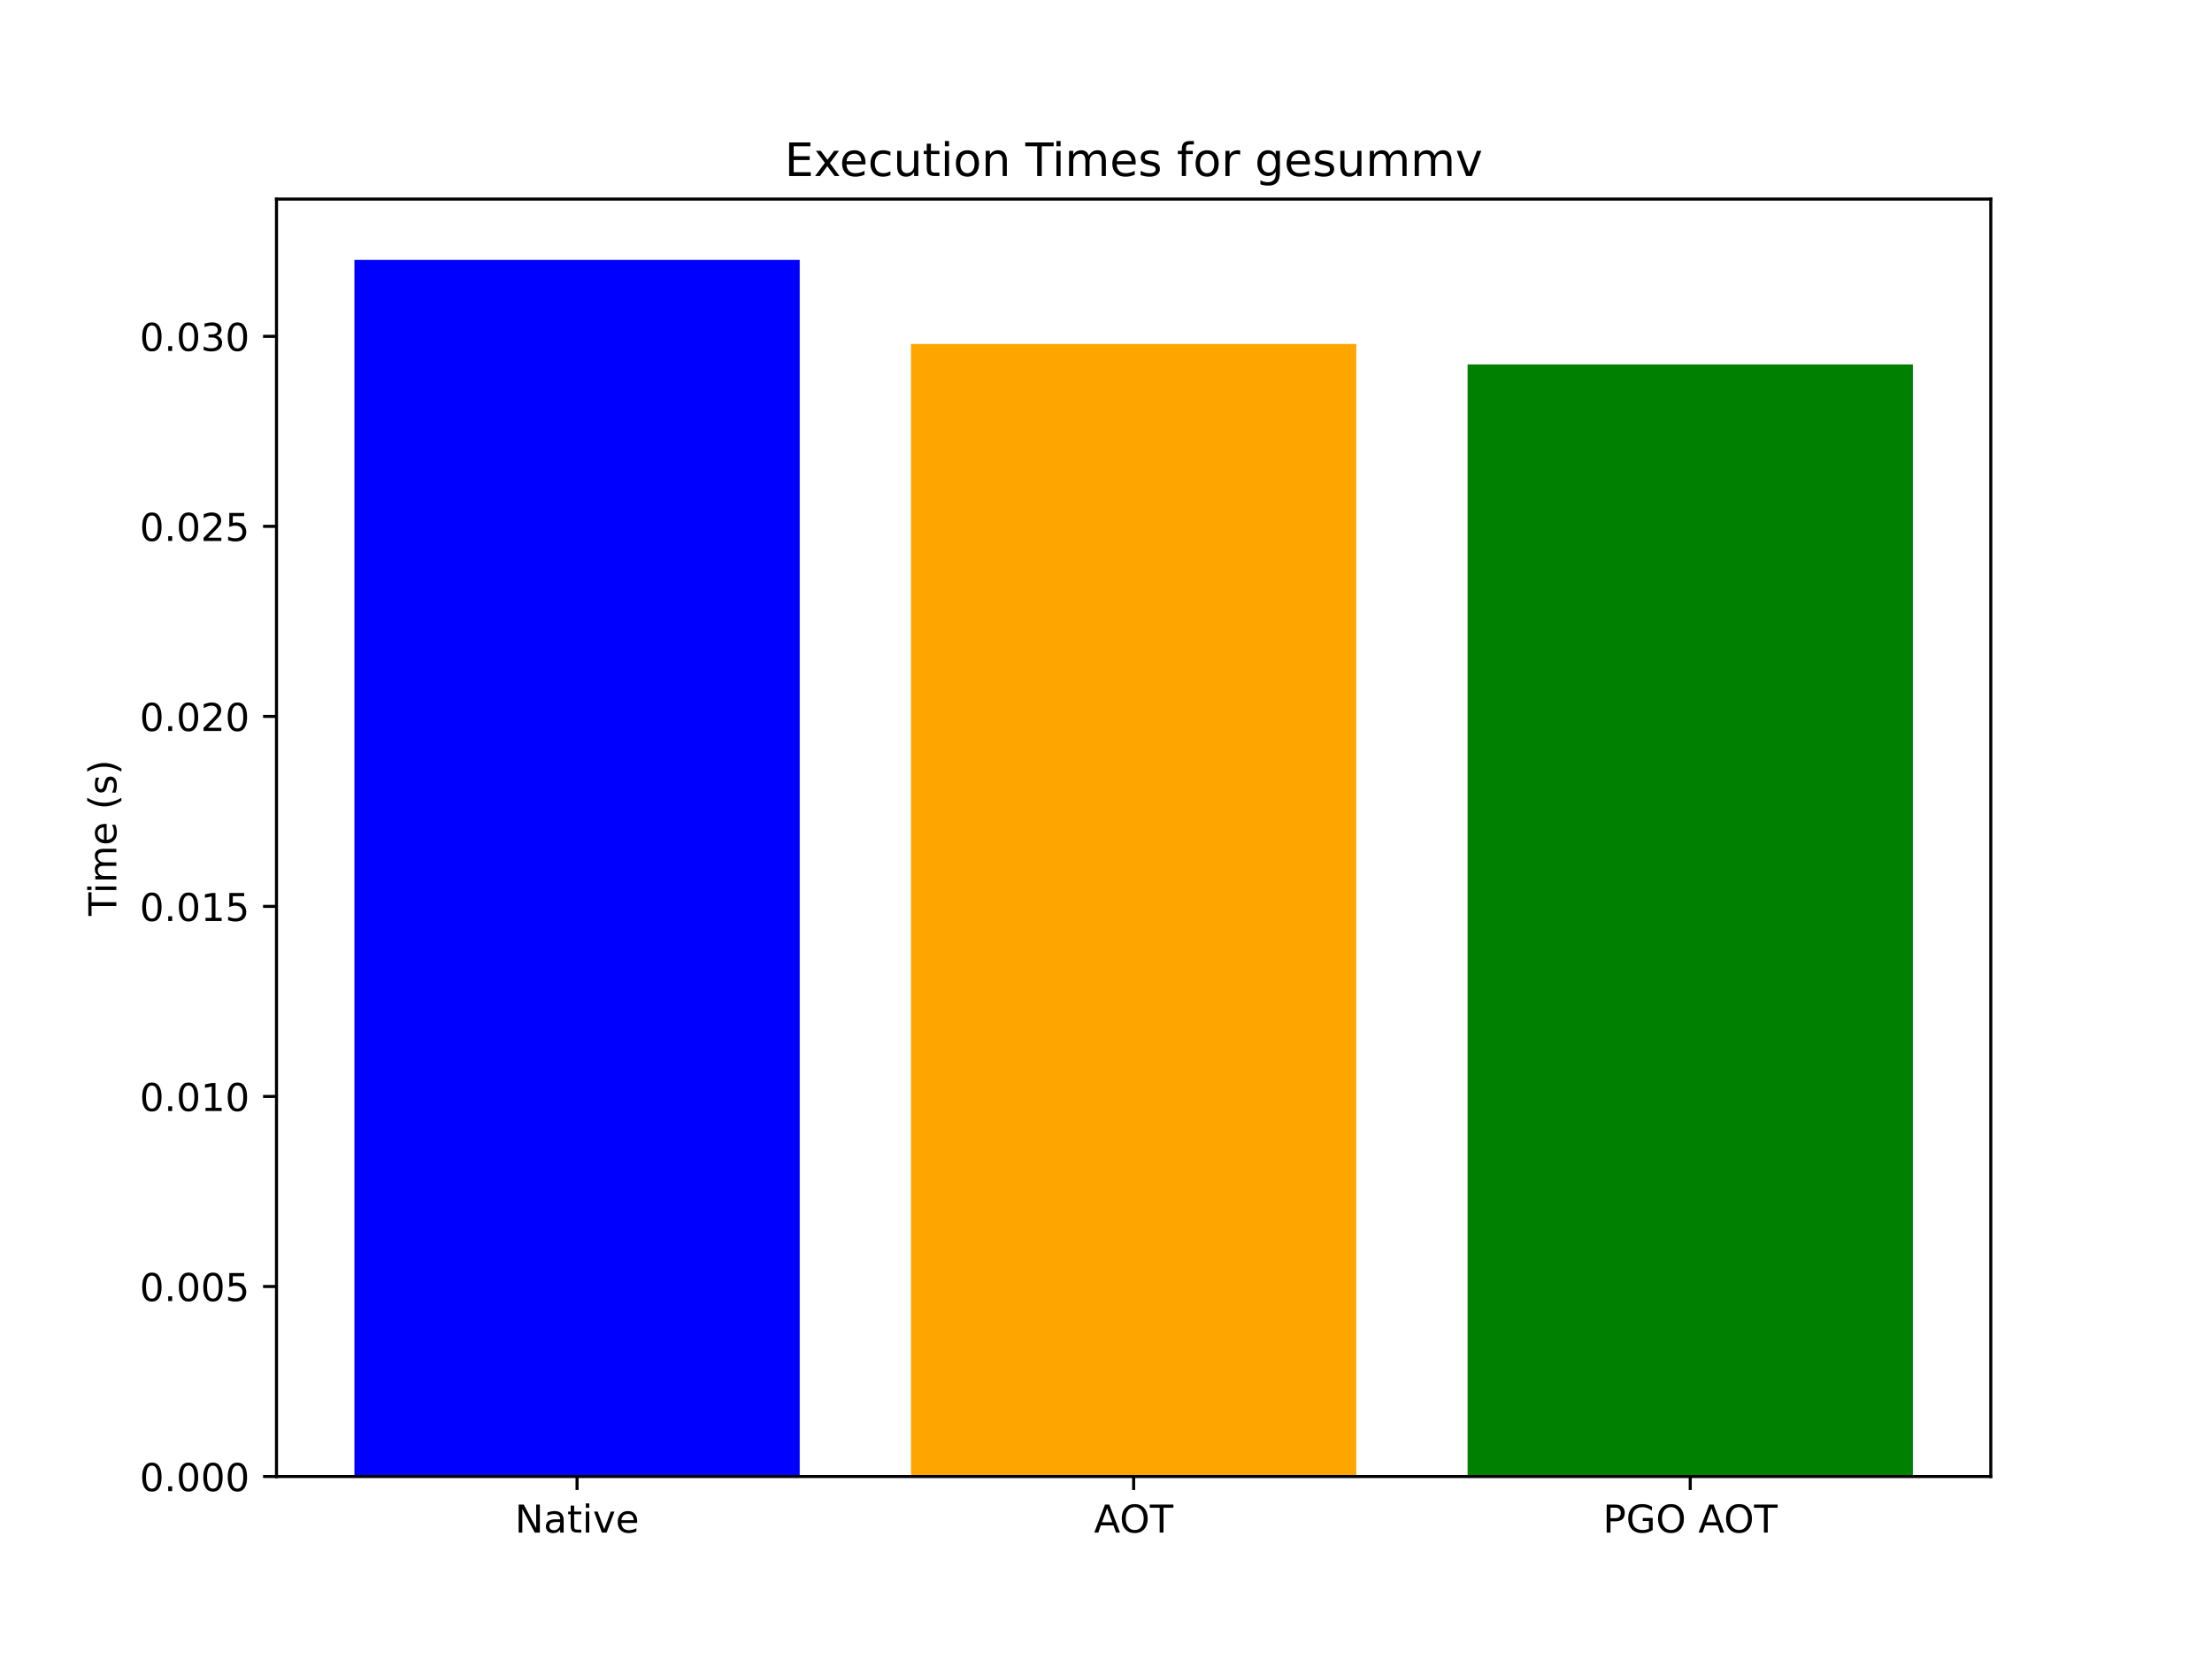
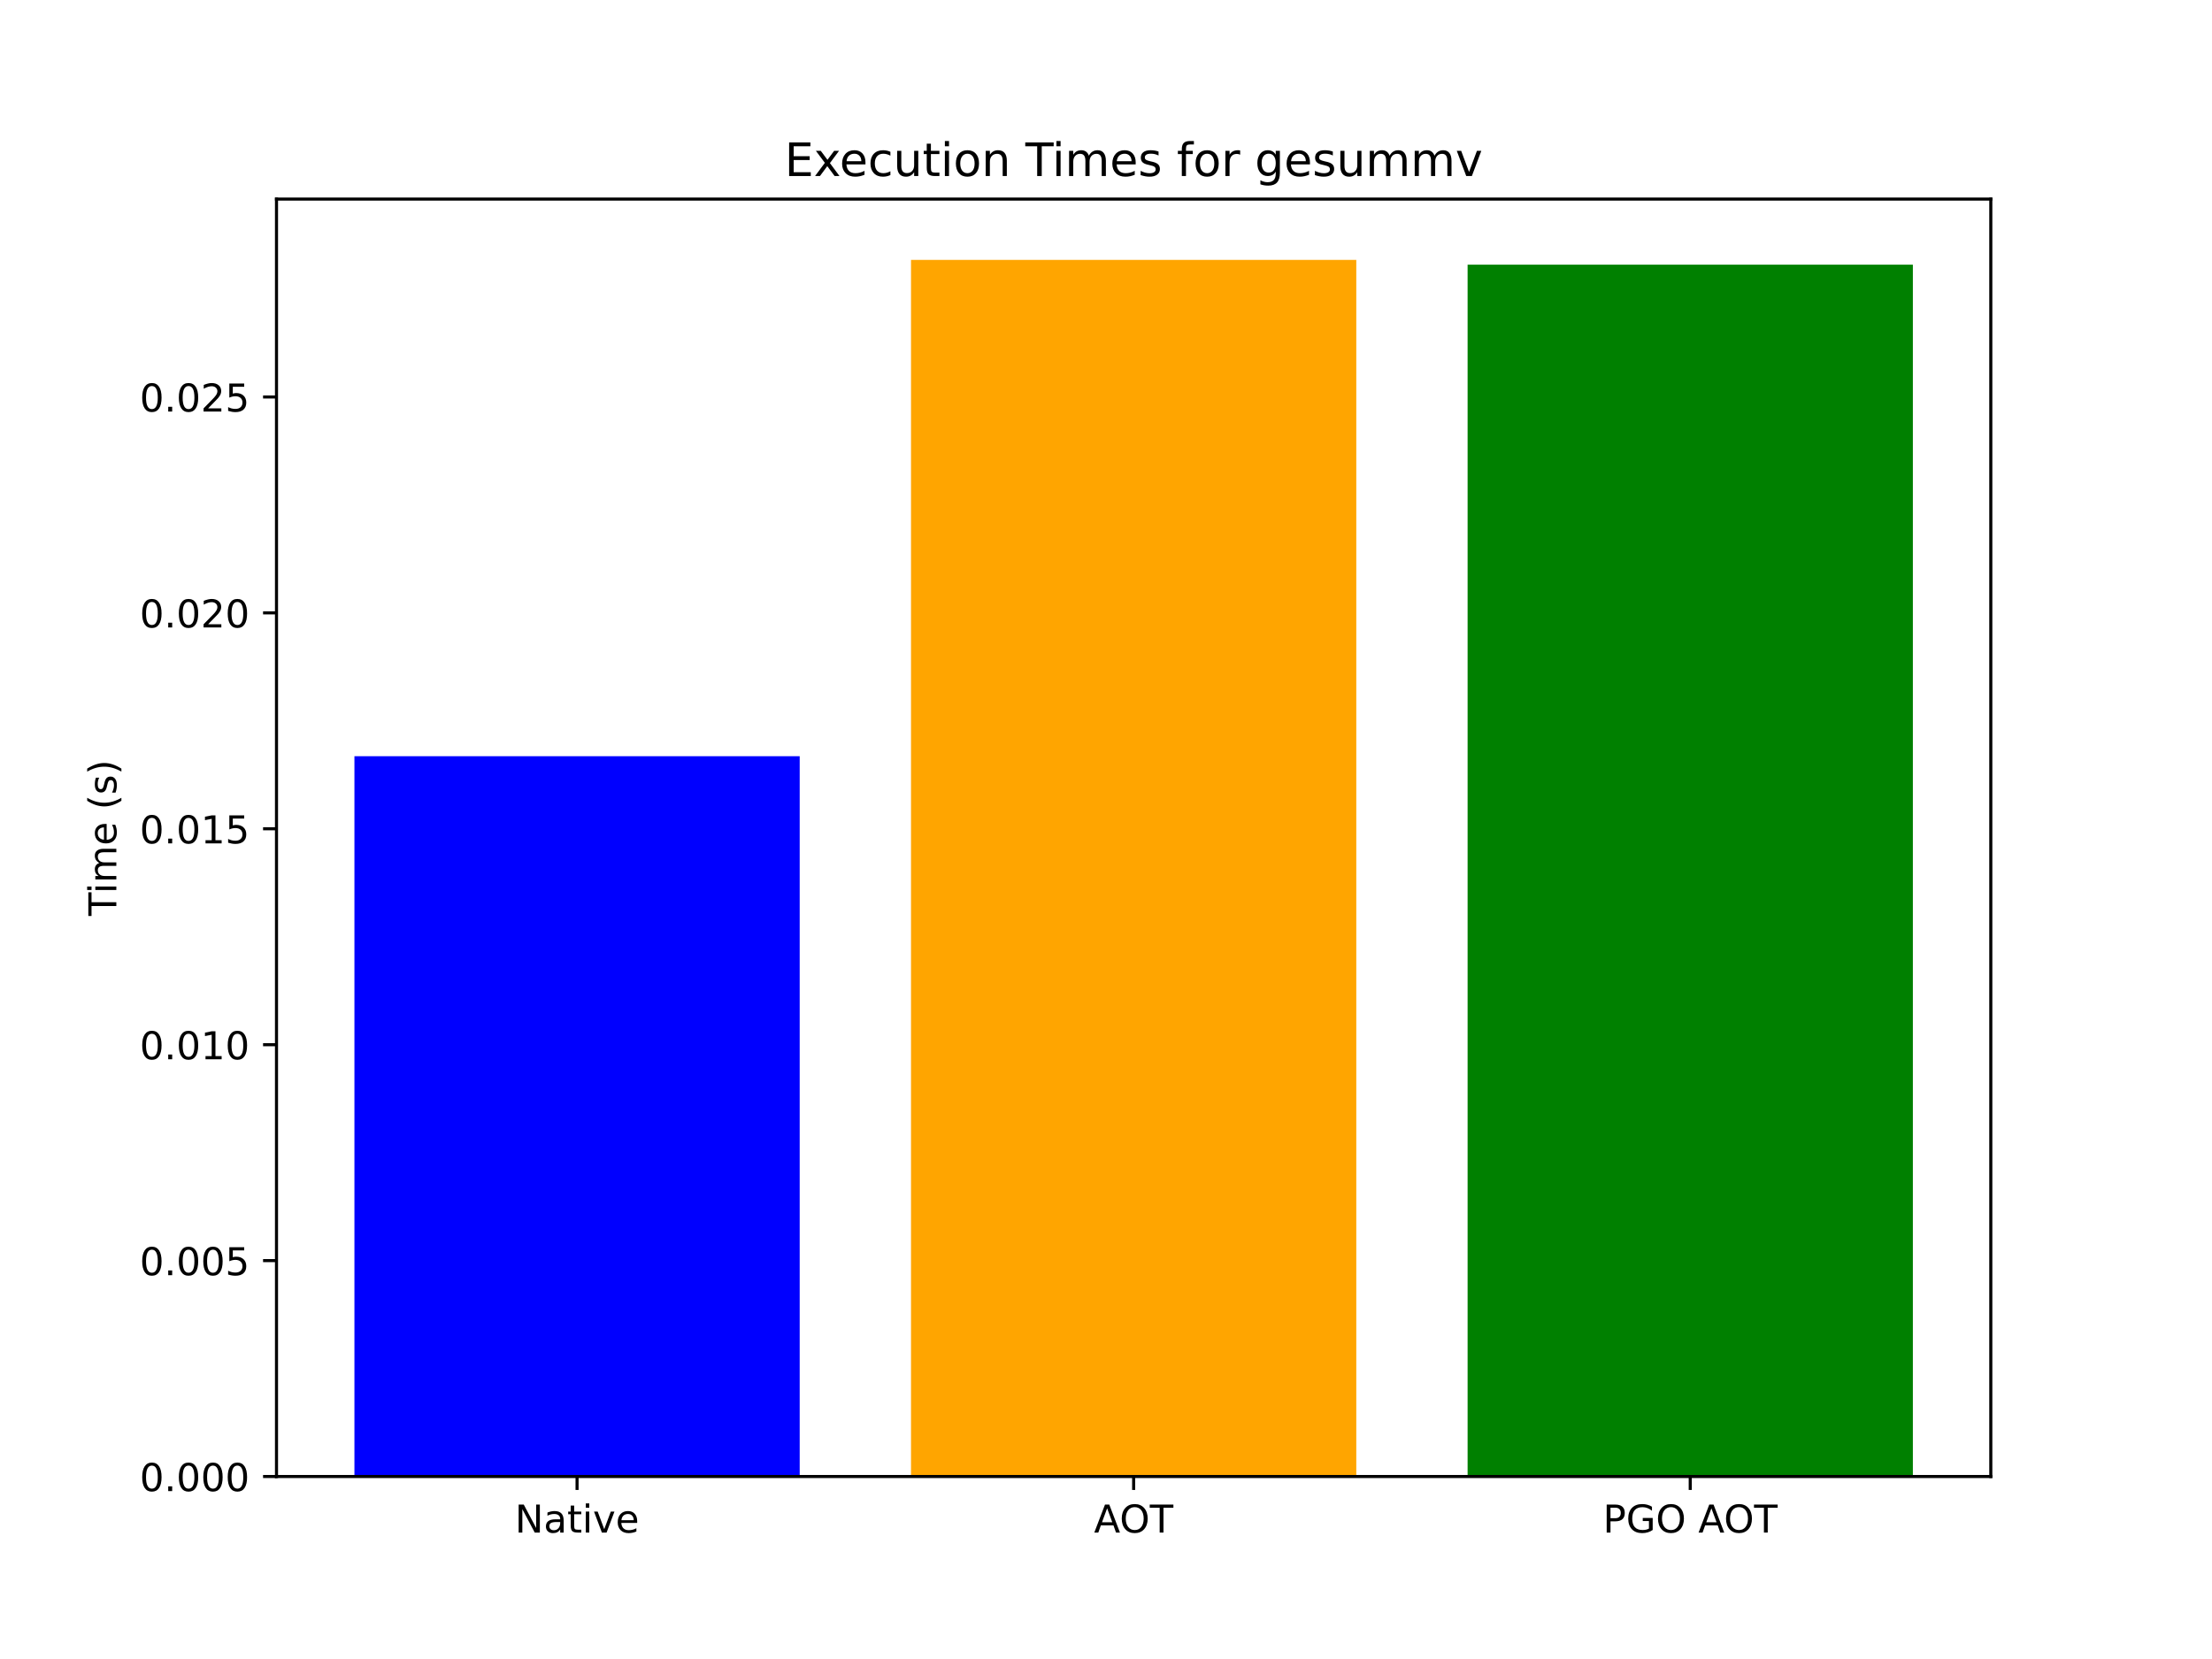
<svg xmlns="http://www.w3.org/2000/svg" xmlns:xlink="http://www.w3.org/1999/xlink" width="576pt" height="432pt" viewBox="0 0 576 432" version="1.1">
  <defs>
    <style type="text/css">*{stroke-linejoin: round; stroke-linecap: butt}</style>
  </defs>
  <g id="figure_1">
    <g id="patch_1">
      <path d="M 0 432  L 576 432  L 576 0  L 0 0  z " style="fill: #ffffff" />
    </g>
    <g id="axes_1">
      <g id="patch_2">
        <path d="M 72 384.48  L 518.4 384.48  L 518.4 51.84  L 72 51.84  z " style="fill: #ffffff" />
      </g>
      <g id="patch_3">
-         <path d="M 92.291 384.48  L 208.239 384.48  L 208.239 67.68  L 92.291 67.68  z " clip-path="url(#p2d29496dae)" style="fill: #0000ff" />
+         <path d="M 92.291 384.48  L 208.239 384.48  L 208.239 196.923  L 92.291 196.923  z " clip-path="url(#p848cd83db7)" style="fill: #0000ff" />
      </g>
      <g id="patch_4">
-         <path d="M 237.226 384.48  L 353.174 384.48  L 353.174 89.567  L 237.226 89.567  z " clip-path="url(#p2d29496dae)" style="fill: #ffa500" />
+         <path d="M 237.226 384.48  L 353.174 384.48  L 353.174 67.68  L 237.226 67.68  z " clip-path="url(#p848cd83db7)" style="fill: #ffa500" />
      </g>
      <g id="patch_5">
-         <path d="M 382.161 384.48  L 498.109 384.48  L 498.109 94.888  L 382.161 94.888  z " clip-path="url(#p2d29496dae)" style="fill: #008000" />
+         <path d="M 382.161 384.48  L 498.109 384.48  L 498.109 68.913  L 382.161 68.913  z " clip-path="url(#p848cd83db7)" style="fill: #008000" />
      </g>
      <g id="matplotlib.axis_1">
        <g id="xtick_1">
          <g id="line2d_1">
            <defs>
-               <path id="md3333ffe0c" d="M 0 0  L 0 3.5  " style="stroke: #000000; stroke-width: 0.8" />
+               <path id="mcc3539ffab" d="M 0 0  L 0 3.5  " style="stroke: #000000; stroke-width: 0.8" />
            </defs>
            <g>
-               <use xlink:href="#md3333ffe0c" x="150.265" y="384.48" style="stroke: #000000; stroke-width: 0.8" />
+               <use xlink:href="#mcc3539ffab" x="150.265" y="384.48" style="stroke: #000000; stroke-width: 0.8" />
            </g>
          </g>
          <g id="text_1">
            <g transform="translate(134.0751 399.0784) scale(0.1 -0.1)">
              <defs>
                <path id="DejaVuSans-4e" d="M 628 4666  L 1478 4666  L 3547 763  L 3547 4666  L 4159 4666  L 4159 0  L 3309 0  L 1241 3903  L 1241 0  L 628 0  L 628 4666  z " transform="scale(0.015625)" />
                <path id="DejaVuSans-61" d="M 2194 1759  Q 1497 1759 1228 1600  Q 959 1441 959 1056  Q 959 750 1161 570  Q 1363 391 1709 391  Q 2188 391 2477 730  Q 2766 1069 2766 1631  L 2766 1759  L 2194 1759  z M 3341 1997  L 3341 0  L 2766 0  L 2766 531  Q 2569 213 2275 61  Q 1981 -91 1556 -91  Q 1019 -91 701 211  Q 384 513 384 1019  Q 384 1609 779 1909  Q 1175 2209 1959 2209  L 2766 2209  L 2766 2266  Q 2766 2663 2505 2880  Q 2244 3097 1772 3097  Q 1472 3097 1187 3025  Q 903 2953 641 2809  L 641 3341  Q 956 3463 1253 3523  Q 1550 3584 1831 3584  Q 2591 3584 2966 3190  Q 3341 2797 3341 1997  z " transform="scale(0.015625)" />
                <path id="DejaVuSans-74" d="M 1172 4494  L 1172 3500  L 2356 3500  L 2356 3053  L 1172 3053  L 1172 1153  Q 1172 725 1289 603  Q 1406 481 1766 481  L 2356 481  L 2356 0  L 1766 0  Q 1100 0 847 248  Q 594 497 594 1153  L 594 3053  L 172 3053  L 172 3500  L 594 3500  L 594 4494  L 1172 4494  z " transform="scale(0.015625)" />
                <path id="DejaVuSans-69" d="M 603 3500  L 1178 3500  L 1178 0  L 603 0  L 603 3500  z M 603 4863  L 1178 4863  L 1178 4134  L 603 4134  L 603 4863  z " transform="scale(0.015625)" />
                <path id="DejaVuSans-76" d="M 191 3500  L 800 3500  L 1894 563  L 2988 3500  L 3597 3500  L 2284 0  L 1503 0  L 191 3500  z " transform="scale(0.015625)" />
                <path id="DejaVuSans-65" d="M 3597 1894  L 3597 1613  L 953 1613  Q 991 1019 1311 708  Q 1631 397 2203 397  Q 2534 397 2845 478  Q 3156 559 3463 722  L 3463 178  Q 3153 47 2828 -22  Q 2503 -91 2169 -91  Q 1331 -91 842 396  Q 353 884 353 1716  Q 353 2575 817 3079  Q 1281 3584 2069 3584  Q 2775 3584 3186 3129  Q 3597 2675 3597 1894  z M 3022 2063  Q 3016 2534 2758 2815  Q 2500 3097 2075 3097  Q 1594 3097 1305 2825  Q 1016 2553 972 2059  L 3022 2063  z " transform="scale(0.015625)" />
              </defs>
              <use xlink:href="#DejaVuSans-4e" />
              <use xlink:href="#DejaVuSans-61" transform="translate(74.80469 0)" />
              <use xlink:href="#DejaVuSans-74" transform="translate(136.084 0)" />
              <use xlink:href="#DejaVuSans-69" transform="translate(175.293 0)" />
              <use xlink:href="#DejaVuSans-76" transform="translate(203.0762 0)" />
              <use xlink:href="#DejaVuSans-65" transform="translate(262.2559 0)" />
            </g>
          </g>
        </g>
        <g id="xtick_2">
          <g id="line2d_2">
            <g>
-               <use xlink:href="#md3333ffe0c" x="295.2" y="384.48" style="stroke: #000000; stroke-width: 0.8" />
+               <use xlink:href="#mcc3539ffab" x="295.2" y="384.48" style="stroke: #000000; stroke-width: 0.8" />
            </g>
          </g>
          <g id="text_2">
            <g transform="translate(284.8773 399.0784) scale(0.1 -0.1)">
              <defs>
                <path id="DejaVuSans-41" d="M 2188 4044  L 1331 1722  L 3047 1722  L 2188 4044  z M 1831 4666  L 2547 4666  L 4325 0  L 3669 0  L 3244 1197  L 1141 1197  L 716 0  L 50 0  L 1831 4666  z " transform="scale(0.015625)" />
                <path id="DejaVuSans-4f" d="M 2522 4238  Q 1834 4238 1429 3725  Q 1025 3213 1025 2328  Q 1025 1447 1429 934  Q 1834 422 2522 422  Q 3209 422 3611 934  Q 4013 1447 4013 2328  Q 4013 3213 3611 3725  Q 3209 4238 2522 4238  z M 2522 4750  Q 3503 4750 4090 4092  Q 4678 3434 4678 2328  Q 4678 1225 4090 567  Q 3503 -91 2522 -91  Q 1538 -91 948 565  Q 359 1222 359 2328  Q 359 3434 948 4092  Q 1538 4750 2522 4750  z " transform="scale(0.015625)" />
                <path id="DejaVuSans-54" d="M -19 4666  L 3928 4666  L 3928 4134  L 2272 4134  L 2272 0  L 1638 0  L 1638 4134  L -19 4134  L -19 4666  z " transform="scale(0.015625)" />
              </defs>
              <use xlink:href="#DejaVuSans-41" />
              <use xlink:href="#DejaVuSans-4f" transform="translate(66.6582 0)" />
              <use xlink:href="#DejaVuSans-54" transform="translate(145.3691 0)" />
            </g>
          </g>
        </g>
        <g id="xtick_3">
          <g id="line2d_3">
            <g>
-               <use xlink:href="#md3333ffe0c" x="440.135" y="384.48" style="stroke: #000000; stroke-width: 0.8" />
+               <use xlink:href="#mcc3539ffab" x="440.135" y="384.48" style="stroke: #000000; stroke-width: 0.8" />
            </g>
          </g>
          <g id="text_3">
            <g transform="translate(417.3983 399.0784) scale(0.1 -0.1)">
              <defs>
                <path id="DejaVuSans-50" d="M 1259 4147  L 1259 2394  L 2053 2394  Q 2494 2394 2734 2622  Q 2975 2850 2975 3272  Q 2975 3691 2734 3919  Q 2494 4147 2053 4147  L 1259 4147  z M 628 4666  L 2053 4666  Q 2838 4666 3239 4311  Q 3641 3956 3641 3272  Q 3641 2581 3239 2228  Q 2838 1875 2053 1875  L 1259 1875  L 1259 0  L 628 0  L 628 4666  z " transform="scale(0.015625)" />
                <path id="DejaVuSans-47" d="M 3809 666  L 3809 1919  L 2778 1919  L 2778 2438  L 4434 2438  L 4434 434  Q 4069 175 3628 42  Q 3188 -91 2688 -91  Q 1594 -91 976 548  Q 359 1188 359 2328  Q 359 3472 976 4111  Q 1594 4750 2688 4750  Q 3144 4750 3555 4637  Q 3966 4525 4313 4306  L 4313 3634  Q 3963 3931 3569 4081  Q 3175 4231 2741 4231  Q 1884 4231 1454 3753  Q 1025 3275 1025 2328  Q 1025 1384 1454 906  Q 1884 428 2741 428  Q 3075 428 3337 486  Q 3600 544 3809 666  z " transform="scale(0.015625)" />
                <path id="DejaVuSans-20" transform="scale(0.015625)" />
              </defs>
              <use xlink:href="#DejaVuSans-50" />
              <use xlink:href="#DejaVuSans-47" transform="translate(60.30273 0)" />
              <use xlink:href="#DejaVuSans-4f" transform="translate(137.793 0)" />
              <use xlink:href="#DejaVuSans-20" transform="translate(216.5039 0)" />
              <use xlink:href="#DejaVuSans-41" transform="translate(248.291 0)" />
              <use xlink:href="#DejaVuSans-4f" transform="translate(314.9492 0)" />
              <use xlink:href="#DejaVuSans-54" transform="translate(393.6602 0)" />
            </g>
          </g>
        </g>
      </g>
      <g id="matplotlib.axis_2">
        <g id="ytick_1">
          <g id="line2d_4">
            <defs>
-               <path id="m40bc6268b2" d="M 0 0  L -3.5 0  " style="stroke: #000000; stroke-width: 0.8" />
+               <path id="mb867efab1c" d="M 0 0  L -3.5 0  " style="stroke: #000000; stroke-width: 0.8" />
            </defs>
            <g>
-               <use xlink:href="#m40bc6268b2" x="72" y="384.48" style="stroke: #000000; stroke-width: 0.8" />
+               <use xlink:href="#mb867efab1c" x="72" y="384.48" style="stroke: #000000; stroke-width: 0.8" />
            </g>
          </g>
          <g id="text_4">
            <g transform="translate(36.37188 388.2792) scale(0.1 -0.1)">
              <defs>
                <path id="DejaVuSans-30" d="M 2034 4250  Q 1547 4250 1301 3770  Q 1056 3291 1056 2328  Q 1056 1369 1301 889  Q 1547 409 2034 409  Q 2525 409 2770 889  Q 3016 1369 3016 2328  Q 3016 3291 2770 3770  Q 2525 4250 2034 4250  z M 2034 4750  Q 2819 4750 3233 4129  Q 3647 3509 3647 2328  Q 3647 1150 3233 529  Q 2819 -91 2034 -91  Q 1250 -91 836 529  Q 422 1150 422 2328  Q 422 3509 836 4129  Q 1250 4750 2034 4750  z " transform="scale(0.015625)" />
                <path id="DejaVuSans-2e" d="M 684 794  L 1344 794  L 1344 0  L 684 0  L 684 794  z " transform="scale(0.015625)" />
              </defs>
              <use xlink:href="#DejaVuSans-30" />
              <use xlink:href="#DejaVuSans-2e" transform="translate(63.62305 0)" />
              <use xlink:href="#DejaVuSans-30" transform="translate(95.41016 0)" />
              <use xlink:href="#DejaVuSans-30" transform="translate(159.0332 0)" />
              <use xlink:href="#DejaVuSans-30" transform="translate(222.6562 0)" />
            </g>
          </g>
        </g>
        <g id="ytick_2">
          <g id="line2d_5">
            <g>
-               <use xlink:href="#m40bc6268b2" x="72" y="334.996" style="stroke: #000000; stroke-width: 0.8" />
+               <use xlink:href="#mb867efab1c" x="72" y="328.258" style="stroke: #000000; stroke-width: 0.8" />
            </g>
          </g>
          <g id="text_5">
-             <g transform="translate(36.37188 338.7952) scale(0.1 -0.1)">
+             <g transform="translate(36.37188 332.057) scale(0.1 -0.1)">
              <defs>
                <path id="DejaVuSans-35" d="M 691 4666  L 3169 4666  L 3169 4134  L 1269 4134  L 1269 2991  Q 1406 3038 1543 3061  Q 1681 3084 1819 3084  Q 2600 3084 3056 2656  Q 3513 2228 3513 1497  Q 3513 744 3044 326  Q 2575 -91 1722 -91  Q 1428 -91 1123 -41  Q 819 9 494 109  L 494 744  Q 775 591 1075 516  Q 1375 441 1709 441  Q 2250 441 2565 725  Q 2881 1009 2881 1497  Q 2881 1984 2565 2268  Q 2250 2553 1709 2553  Q 1456 2553 1204 2497  Q 953 2441 691 2322  L 691 4666  z " transform="scale(0.015625)" />
              </defs>
              <use xlink:href="#DejaVuSans-30" />
              <use xlink:href="#DejaVuSans-2e" transform="translate(63.62305 0)" />
              <use xlink:href="#DejaVuSans-30" transform="translate(95.41016 0)" />
              <use xlink:href="#DejaVuSans-30" transform="translate(159.0332 0)" />
              <use xlink:href="#DejaVuSans-35" transform="translate(222.6562 0)" />
            </g>
          </g>
        </g>
        <g id="ytick_3">
          <g id="line2d_6">
            <g>
-               <use xlink:href="#m40bc6268b2" x="72" y="285.512" style="stroke: #000000; stroke-width: 0.8" />
+               <use xlink:href="#mb867efab1c" x="72" y="272.036" style="stroke: #000000; stroke-width: 0.8" />
            </g>
          </g>
          <g id="text_6">
-             <g transform="translate(36.37188 289.3111) scale(0.1 -0.1)">
+             <g transform="translate(36.37188 275.8348) scale(0.1 -0.1)">
              <defs>
                <path id="DejaVuSans-31" d="M 794 531  L 1825 531  L 1825 4091  L 703 3866  L 703 4441  L 1819 4666  L 2450 4666  L 2450 531  L 3481 531  L 3481 0  L 794 0  L 794 531  z " transform="scale(0.015625)" />
              </defs>
              <use xlink:href="#DejaVuSans-30" />
              <use xlink:href="#DejaVuSans-2e" transform="translate(63.62305 0)" />
              <use xlink:href="#DejaVuSans-30" transform="translate(95.41016 0)" />
              <use xlink:href="#DejaVuSans-31" transform="translate(159.0332 0)" />
              <use xlink:href="#DejaVuSans-30" transform="translate(222.6562 0)" />
            </g>
          </g>
        </g>
        <g id="ytick_4">
          <g id="line2d_7">
            <g>
-               <use xlink:href="#m40bc6268b2" x="72" y="236.028" style="stroke: #000000; stroke-width: 0.8" />
+               <use xlink:href="#mb867efab1c" x="72" y="215.813" style="stroke: #000000; stroke-width: 0.8" />
            </g>
          </g>
          <g id="text_7">
-             <g transform="translate(36.37188 239.8271) scale(0.1 -0.1)">
+             <g transform="translate(36.37188 219.6126) scale(0.1 -0.1)">
              <use xlink:href="#DejaVuSans-30" />
              <use xlink:href="#DejaVuSans-2e" transform="translate(63.62305 0)" />
              <use xlink:href="#DejaVuSans-30" transform="translate(95.41016 0)" />
              <use xlink:href="#DejaVuSans-31" transform="translate(159.0332 0)" />
              <use xlink:href="#DejaVuSans-35" transform="translate(222.6562 0)" />
            </g>
          </g>
        </g>
        <g id="ytick_5">
          <g id="line2d_8">
            <g>
-               <use xlink:href="#m40bc6268b2" x="72" y="186.544" style="stroke: #000000; stroke-width: 0.8" />
+               <use xlink:href="#mb867efab1c" x="72" y="159.591" style="stroke: #000000; stroke-width: 0.8" />
            </g>
          </g>
          <g id="text_8">
-             <g transform="translate(36.37188 190.343) scale(0.1 -0.1)">
+             <g transform="translate(36.37188 163.3904) scale(0.1 -0.1)">
              <defs>
                <path id="DejaVuSans-32" d="M 1228 531  L 3431 531  L 3431 0  L 469 0  L 469 531  Q 828 903 1448 1529  Q 2069 2156 2228 2338  Q 2531 2678 2651 2914  Q 2772 3150 2772 3378  Q 2772 3750 2511 3984  Q 2250 4219 1831 4219  Q 1534 4219 1204 4116  Q 875 4013 500 3803  L 500 4441  Q 881 4594 1212 4672  Q 1544 4750 1819 4750  Q 2544 4750 2975 4387  Q 3406 4025 3406 3419  Q 3406 3131 3298 2873  Q 3191 2616 2906 2266  Q 2828 2175 2409 1742  Q 1991 1309 1228 531  z " transform="scale(0.015625)" />
              </defs>
              <use xlink:href="#DejaVuSans-30" />
              <use xlink:href="#DejaVuSans-2e" transform="translate(63.62305 0)" />
              <use xlink:href="#DejaVuSans-30" transform="translate(95.41016 0)" />
              <use xlink:href="#DejaVuSans-32" transform="translate(159.0332 0)" />
              <use xlink:href="#DejaVuSans-30" transform="translate(222.6562 0)" />
            </g>
          </g>
        </g>
        <g id="ytick_6">
          <g id="line2d_9">
            <g>
-               <use xlink:href="#m40bc6268b2" x="72" y="137.06" style="stroke: #000000; stroke-width: 0.8" />
+               <use xlink:href="#mb867efab1c" x="72" y="103.369" style="stroke: #000000; stroke-width: 0.8" />
            </g>
          </g>
          <g id="text_9">
-             <g transform="translate(36.37188 140.859) scale(0.1 -0.1)">
+             <g transform="translate(36.37188 107.1682) scale(0.1 -0.1)">
              <use xlink:href="#DejaVuSans-30" />
              <use xlink:href="#DejaVuSans-2e" transform="translate(63.62305 0)" />
              <use xlink:href="#DejaVuSans-30" transform="translate(95.41016 0)" />
              <use xlink:href="#DejaVuSans-32" transform="translate(159.0332 0)" />
              <use xlink:href="#DejaVuSans-35" transform="translate(222.6562 0)" />
            </g>
          </g>
        </g>
-         <g id="ytick_7">
-           <g id="line2d_10">
-             <g>
-               <use xlink:href="#m40bc6268b2" x="72" y="87.576" style="stroke: #000000; stroke-width: 0.8" />
-             </g>
-           </g>
-           <g id="text_10">
-             <g transform="translate(36.37188 91.37494) scale(0.1 -0.1)">
-               <defs>
-                 <path id="DejaVuSans-33" d="M 2597 2516  Q 3050 2419 3304 2112  Q 3559 1806 3559 1356  Q 3559 666 3084 287  Q 2609 -91 1734 -91  Q 1441 -91 1130 -33  Q 819 25 488 141  L 488 750  Q 750 597 1062 519  Q 1375 441 1716 441  Q 2309 441 2620 675  Q 2931 909 2931 1356  Q 2931 1769 2642 2001  Q 2353 2234 1838 2234  L 1294 2234  L 1294 2753  L 1863 2753  Q 2328 2753 2575 2939  Q 2822 3125 2822 3475  Q 2822 3834 2567 4026  Q 2313 4219 1838 4219  Q 1578 4219 1281 4162  Q 984 4106 628 3988  L 628 4550  Q 988 4650 1302 4700  Q 1616 4750 1894 4750  Q 2613 4750 3031 4423  Q 3450 4097 3450 3541  Q 3450 3153 3228 2886  Q 3006 2619 2597 2516  z " transform="scale(0.015625)" />
-               </defs>
-               <use xlink:href="#DejaVuSans-30" />
-               <use xlink:href="#DejaVuSans-2e" transform="translate(63.62305 0)" />
-               <use xlink:href="#DejaVuSans-30" transform="translate(95.41016 0)" />
-               <use xlink:href="#DejaVuSans-33" transform="translate(159.0332 0)" />
-               <use xlink:href="#DejaVuSans-30" transform="translate(222.6562 0)" />
-             </g>
-           </g>
-         </g>
-         <g id="text_11">
+         <g id="text_10">
          <g transform="translate(30.29219 238.4889) rotate(-90) scale(0.1 -0.1)">
            <defs>
              <path id="DejaVuSans-6d" d="M 3328 2828  Q 3544 3216 3844 3400  Q 4144 3584 4550 3584  Q 5097 3584 5394 3201  Q 5691 2819 5691 2113  L 5691 0  L 5113 0  L 5113 2094  Q 5113 2597 4934 2840  Q 4756 3084 4391 3084  Q 3944 3084 3684 2787  Q 3425 2491 3425 1978  L 3425 0  L 2847 0  L 2847 2094  Q 2847 2600 2669 2842  Q 2491 3084 2119 3084  Q 1678 3084 1418 2786  Q 1159 2488 1159 1978  L 1159 0  L 581 0  L 581 3500  L 1159 3500  L 1159 2956  Q 1356 3278 1631 3431  Q 1906 3584 2284 3584  Q 2666 3584 2933 3390  Q 3200 3197 3328 2828  z " transform="scale(0.015625)" />
              <path id="DejaVuSans-28" d="M 1984 4856  Q 1566 4138 1362 3434  Q 1159 2731 1159 2009  Q 1159 1288 1364 580  Q 1569 -128 1984 -844  L 1484 -844  Q 1016 -109 783 600  Q 550 1309 550 2009  Q 550 2706 781 3412  Q 1013 4119 1484 4856  L 1984 4856  z " transform="scale(0.015625)" />
              <path id="DejaVuSans-73" d="M 2834 3397  L 2834 2853  Q 2591 2978 2328 3040  Q 2066 3103 1784 3103  Q 1356 3103 1142 2972  Q 928 2841 928 2578  Q 928 2378 1081 2264  Q 1234 2150 1697 2047  L 1894 2003  Q 2506 1872 2764 1633  Q 3022 1394 3022 966  Q 3022 478 2636 193  Q 2250 -91 1575 -91  Q 1294 -91 989 -36  Q 684 19 347 128  L 347 722  Q 666 556 975 473  Q 1284 391 1588 391  Q 1994 391 2212 530  Q 2431 669 2431 922  Q 2431 1156 2273 1281  Q 2116 1406 1581 1522  L 1381 1569  Q 847 1681 609 1914  Q 372 2147 372 2553  Q 372 3047 722 3315  Q 1072 3584 1716 3584  Q 2034 3584 2315 3537  Q 2597 3491 2834 3397  z " transform="scale(0.015625)" />
              <path id="DejaVuSans-29" d="M 513 4856  L 1013 4856  Q 1481 4119 1714 3412  Q 1947 2706 1947 2009  Q 1947 1309 1714 600  Q 1481 -109 1013 -844  L 513 -844  Q 928 -128 1133 580  Q 1338 1288 1338 2009  Q 1338 2731 1133 3434  Q 928 4138 513 4856  z " transform="scale(0.015625)" />
            </defs>
            <use xlink:href="#DejaVuSans-54" />
            <use xlink:href="#DejaVuSans-69" transform="translate(57.95898 0)" />
            <use xlink:href="#DejaVuSans-6d" transform="translate(85.74219 0)" />
            <use xlink:href="#DejaVuSans-65" transform="translate(183.1543 0)" />
            <use xlink:href="#DejaVuSans-20" transform="translate(244.6777 0)" />
            <use xlink:href="#DejaVuSans-28" transform="translate(276.4648 0)" />
            <use xlink:href="#DejaVuSans-73" transform="translate(315.4785 0)" />
            <use xlink:href="#DejaVuSans-29" transform="translate(367.5781 0)" />
          </g>
        </g>
      </g>
      <g id="patch_6">
        <path d="M 72 384.48  L 72 51.84  " style="fill: none; stroke: #000000; stroke-width: 0.8; stroke-linejoin: miter; stroke-linecap: square" />
      </g>
      <g id="patch_7">
        <path d="M 518.4 384.48  L 518.4 51.84  " style="fill: none; stroke: #000000; stroke-width: 0.8; stroke-linejoin: miter; stroke-linecap: square" />
      </g>
      <g id="patch_8">
        <path d="M 72 384.48  L 518.4 384.48  " style="fill: none; stroke: #000000; stroke-width: 0.8; stroke-linejoin: miter; stroke-linecap: square" />
      </g>
      <g id="patch_9">
        <path d="M 72 51.84  L 518.4 51.84  " style="fill: none; stroke: #000000; stroke-width: 0.8; stroke-linejoin: miter; stroke-linecap: square" />
      </g>
-       <g id="text_12">
+       <g id="text_11">
        <g transform="translate(204.3131 45.84) scale(0.12 -0.12)">
          <defs>
            <path id="DejaVuSans-45" d="M 628 4666  L 3578 4666  L 3578 4134  L 1259 4134  L 1259 2753  L 3481 2753  L 3481 2222  L 1259 2222  L 1259 531  L 3634 531  L 3634 0  L 628 0  L 628 4666  z " transform="scale(0.015625)" />
            <path id="DejaVuSans-78" d="M 3513 3500  L 2247 1797  L 3578 0  L 2900 0  L 1881 1375  L 863 0  L 184 0  L 1544 1831  L 300 3500  L 978 3500  L 1906 2253  L 2834 3500  L 3513 3500  z " transform="scale(0.015625)" />
            <path id="DejaVuSans-63" d="M 3122 3366  L 3122 2828  Q 2878 2963 2633 3030  Q 2388 3097 2138 3097  Q 1578 3097 1268 2742  Q 959 2388 959 1747  Q 959 1106 1268 751  Q 1578 397 2138 397  Q 2388 397 2633 464  Q 2878 531 3122 666  L 3122 134  Q 2881 22 2623 -34  Q 2366 -91 2075 -91  Q 1284 -91 818 406  Q 353 903 353 1747  Q 353 2603 823 3093  Q 1294 3584 2113 3584  Q 2378 3584 2631 3529  Q 2884 3475 3122 3366  z " transform="scale(0.015625)" />
            <path id="DejaVuSans-75" d="M 544 1381  L 544 3500  L 1119 3500  L 1119 1403  Q 1119 906 1312 657  Q 1506 409 1894 409  Q 2359 409 2629 706  Q 2900 1003 2900 1516  L 2900 3500  L 3475 3500  L 3475 0  L 2900 0  L 2900 538  Q 2691 219 2414 64  Q 2138 -91 1772 -91  Q 1169 -91 856 284  Q 544 659 544 1381  z M 1991 3584  L 1991 3584  z " transform="scale(0.015625)" />
            <path id="DejaVuSans-6f" d="M 1959 3097  Q 1497 3097 1228 2736  Q 959 2375 959 1747  Q 959 1119 1226 758  Q 1494 397 1959 397  Q 2419 397 2687 759  Q 2956 1122 2956 1747  Q 2956 2369 2687 2733  Q 2419 3097 1959 3097  z M 1959 3584  Q 2709 3584 3137 3096  Q 3566 2609 3566 1747  Q 3566 888 3137 398  Q 2709 -91 1959 -91  Q 1206 -91 779 398  Q 353 888 353 1747  Q 353 2609 779 3096  Q 1206 3584 1959 3584  z " transform="scale(0.015625)" />
            <path id="DejaVuSans-6e" d="M 3513 2113  L 3513 0  L 2938 0  L 2938 2094  Q 2938 2591 2744 2837  Q 2550 3084 2163 3084  Q 1697 3084 1428 2787  Q 1159 2491 1159 1978  L 1159 0  L 581 0  L 581 3500  L 1159 3500  L 1159 2956  Q 1366 3272 1645 3428  Q 1925 3584 2291 3584  Q 2894 3584 3203 3211  Q 3513 2838 3513 2113  z " transform="scale(0.015625)" />
            <path id="DejaVuSans-66" d="M 2375 4863  L 2375 4384  L 1825 4384  Q 1516 4384 1395 4259  Q 1275 4134 1275 3809  L 1275 3500  L 2222 3500  L 2222 3053  L 1275 3053  L 1275 0  L 697 0  L 697 3053  L 147 3053  L 147 3500  L 697 3500  L 697 3744  Q 697 4328 969 4595  Q 1241 4863 1831 4863  L 2375 4863  z " transform="scale(0.015625)" />
            <path id="DejaVuSans-72" d="M 2631 2963  Q 2534 3019 2420 3045  Q 2306 3072 2169 3072  Q 1681 3072 1420 2755  Q 1159 2438 1159 1844  L 1159 0  L 581 0  L 581 3500  L 1159 3500  L 1159 2956  Q 1341 3275 1631 3429  Q 1922 3584 2338 3584  Q 2397 3584 2469 3576  Q 2541 3569 2628 3553  L 2631 2963  z " transform="scale(0.015625)" />
            <path id="DejaVuSans-67" d="M 2906 1791  Q 2906 2416 2648 2759  Q 2391 3103 1925 3103  Q 1463 3103 1205 2759  Q 947 2416 947 1791  Q 947 1169 1205 825  Q 1463 481 1925 481  Q 2391 481 2648 825  Q 2906 1169 2906 1791  z M 3481 434  Q 3481 -459 3084 -895  Q 2688 -1331 1869 -1331  Q 1566 -1331 1297 -1286  Q 1028 -1241 775 -1147  L 775 -588  Q 1028 -725 1275 -790  Q 1522 -856 1778 -856  Q 2344 -856 2625 -561  Q 2906 -266 2906 331  L 2906 616  Q 2728 306 2450 153  Q 2172 0 1784 0  Q 1141 0 747 490  Q 353 981 353 1791  Q 353 2603 747 3093  Q 1141 3584 1784 3584  Q 2172 3584 2450 3431  Q 2728 3278 2906 2969  L 2906 3500  L 3481 3500  L 3481 434  z " transform="scale(0.015625)" />
          </defs>
          <use xlink:href="#DejaVuSans-45" />
          <use xlink:href="#DejaVuSans-78" transform="translate(63.18359 0)" />
          <use xlink:href="#DejaVuSans-65" transform="translate(119.2383 0)" />
          <use xlink:href="#DejaVuSans-63" transform="translate(180.7617 0)" />
          <use xlink:href="#DejaVuSans-75" transform="translate(235.7422 0)" />
          <use xlink:href="#DejaVuSans-74" transform="translate(299.1211 0)" />
          <use xlink:href="#DejaVuSans-69" transform="translate(338.3301 0)" />
          <use xlink:href="#DejaVuSans-6f" transform="translate(366.1133 0)" />
          <use xlink:href="#DejaVuSans-6e" transform="translate(427.2949 0)" />
          <use xlink:href="#DejaVuSans-20" transform="translate(490.6738 0)" />
          <use xlink:href="#DejaVuSans-54" transform="translate(522.4609 0)" />
          <use xlink:href="#DejaVuSans-69" transform="translate(580.4199 0)" />
          <use xlink:href="#DejaVuSans-6d" transform="translate(608.2031 0)" />
          <use xlink:href="#DejaVuSans-65" transform="translate(705.6152 0)" />
          <use xlink:href="#DejaVuSans-73" transform="translate(767.1387 0)" />
          <use xlink:href="#DejaVuSans-20" transform="translate(819.2383 0)" />
          <use xlink:href="#DejaVuSans-66" transform="translate(851.0254 0)" />
          <use xlink:href="#DejaVuSans-6f" transform="translate(886.2305 0)" />
          <use xlink:href="#DejaVuSans-72" transform="translate(947.4121 0)" />
          <use xlink:href="#DejaVuSans-20" transform="translate(988.5254 0)" />
          <use xlink:href="#DejaVuSans-67" transform="translate(1020.312 0)" />
          <use xlink:href="#DejaVuSans-65" transform="translate(1083.789 0)" />
          <use xlink:href="#DejaVuSans-73" transform="translate(1145.312 0)" />
          <use xlink:href="#DejaVuSans-75" transform="translate(1197.412 0)" />
          <use xlink:href="#DejaVuSans-6d" transform="translate(1260.791 0)" />
          <use xlink:href="#DejaVuSans-6d" transform="translate(1358.203 0)" />
          <use xlink:href="#DejaVuSans-76" transform="translate(1455.615 0)" />
        </g>
      </g>
    </g>
  </g>
  <defs>
-     <clipPath id="p2d29496dae">
+     <clipPath id="p848cd83db7">
      <rect x="72" y="51.84" width="446.4" height="332.64" />
    </clipPath>
  </defs>
</svg>
